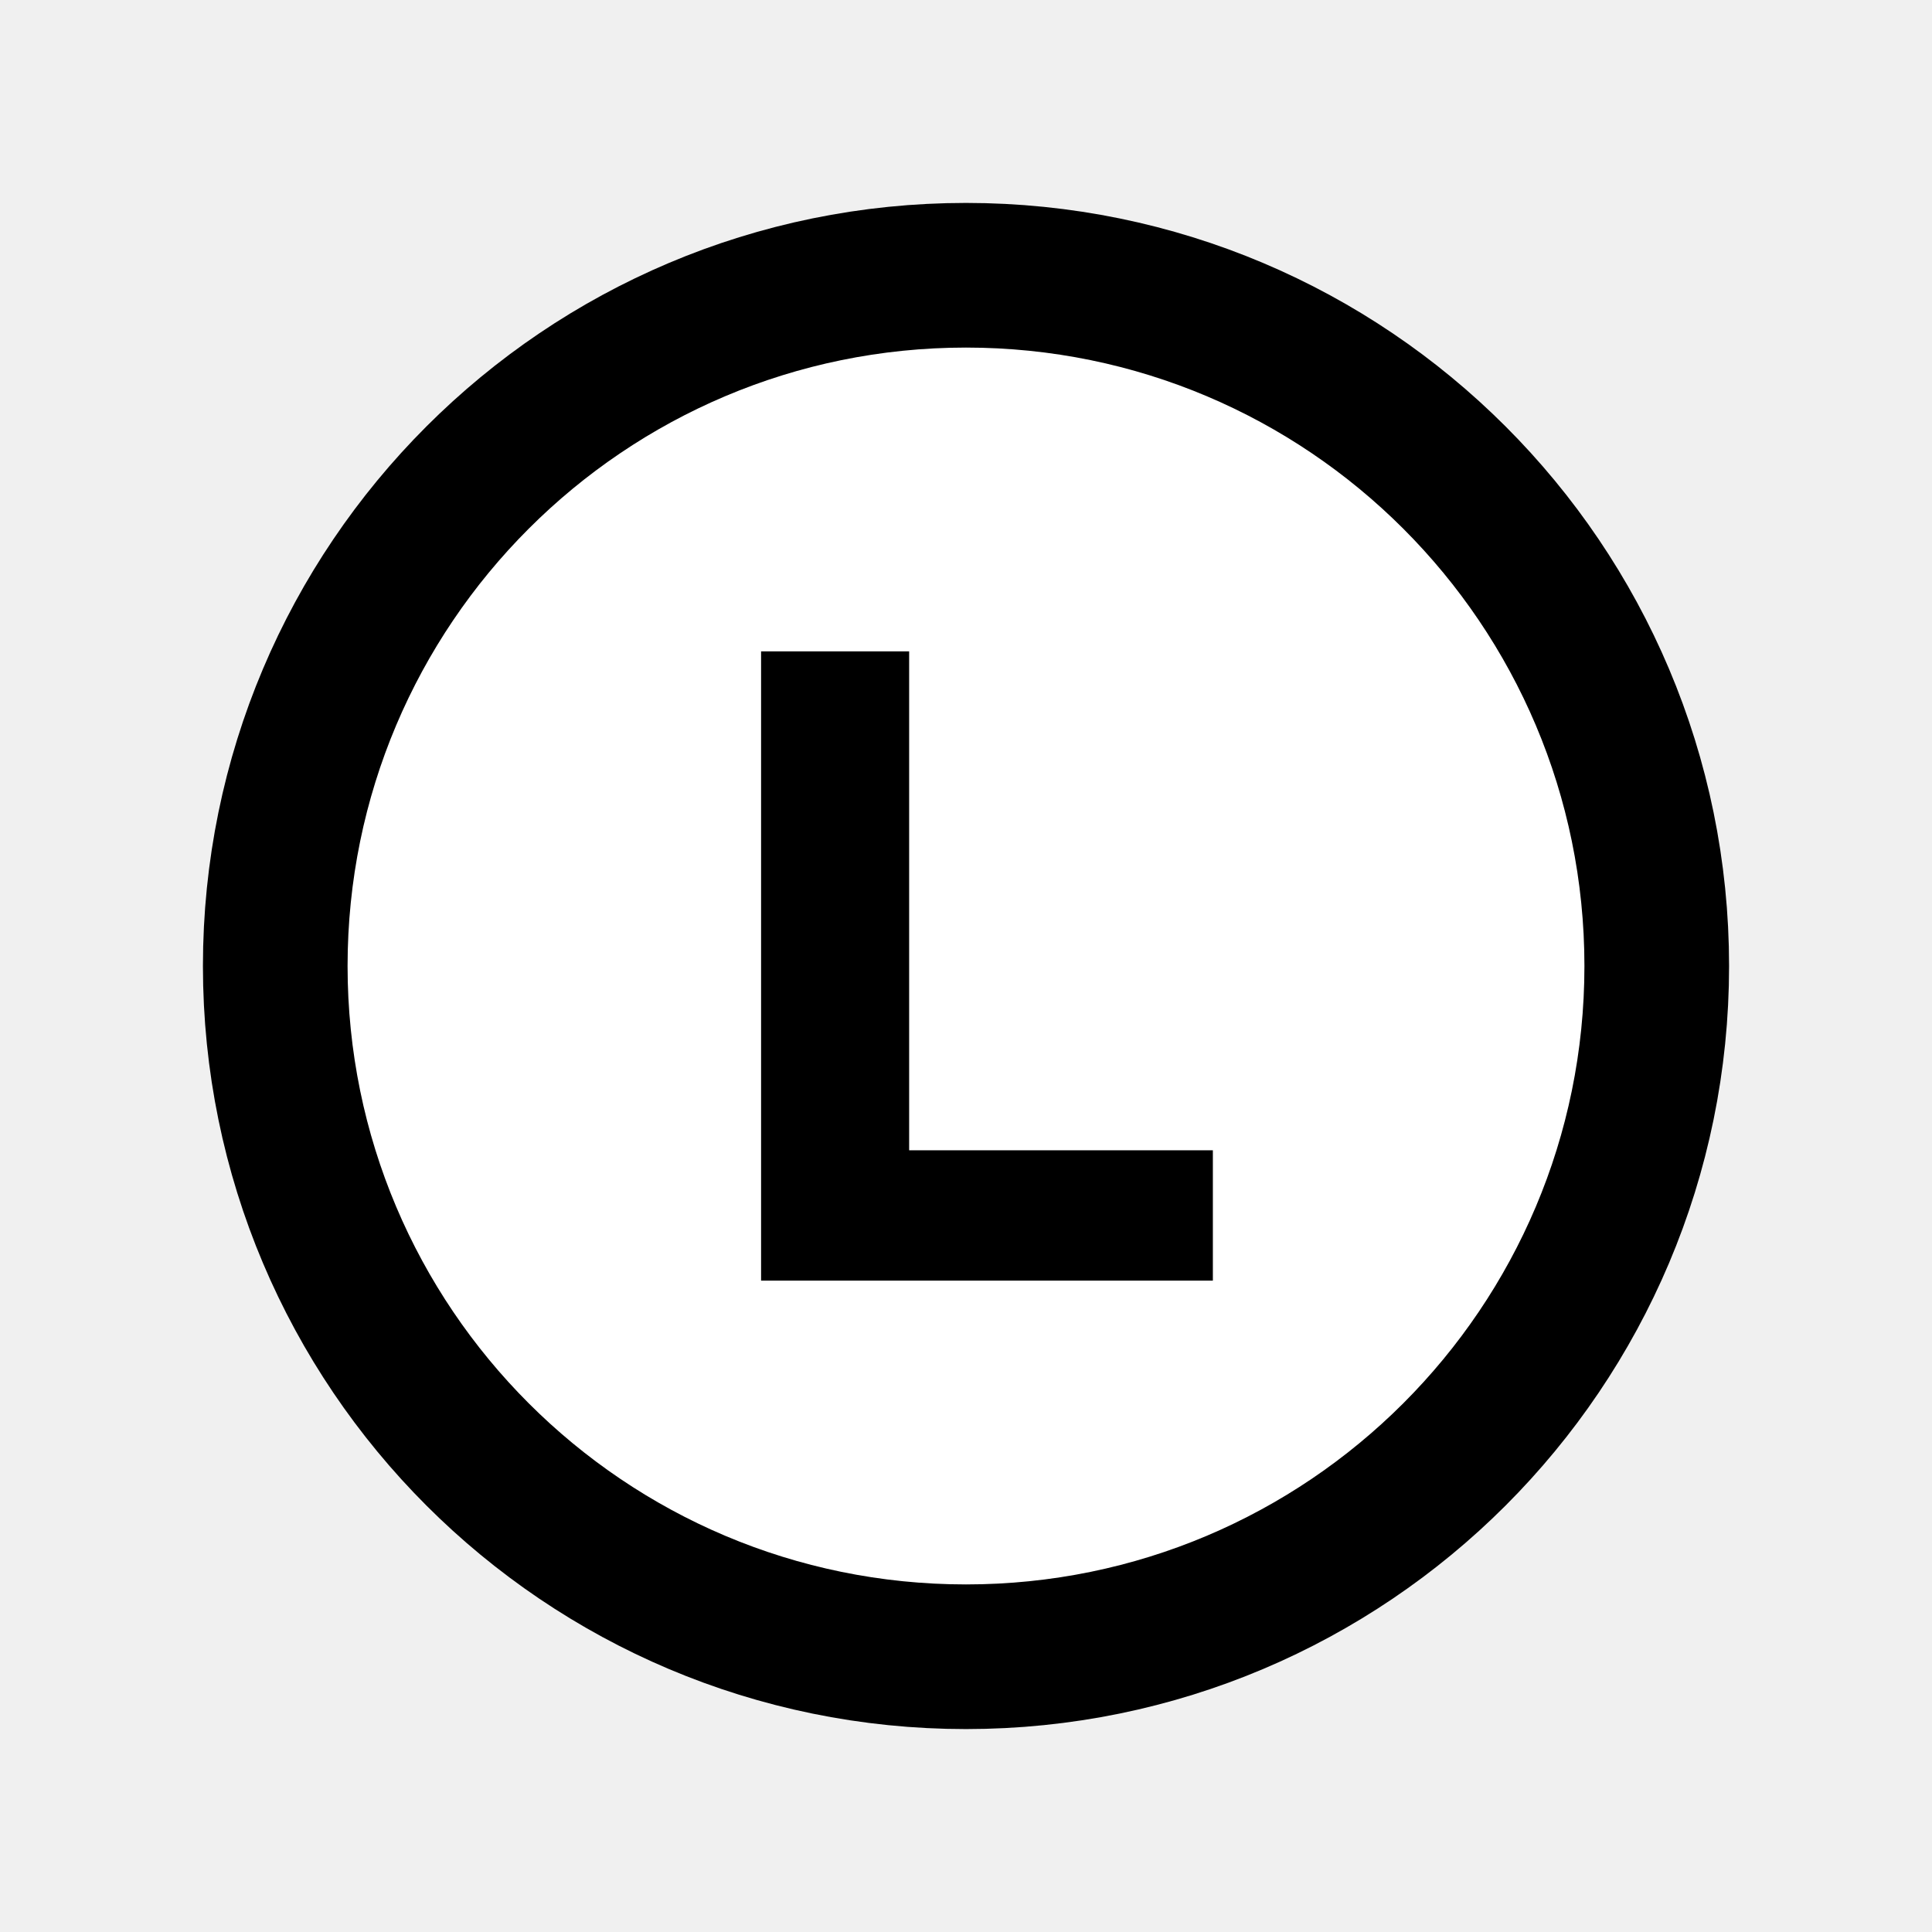
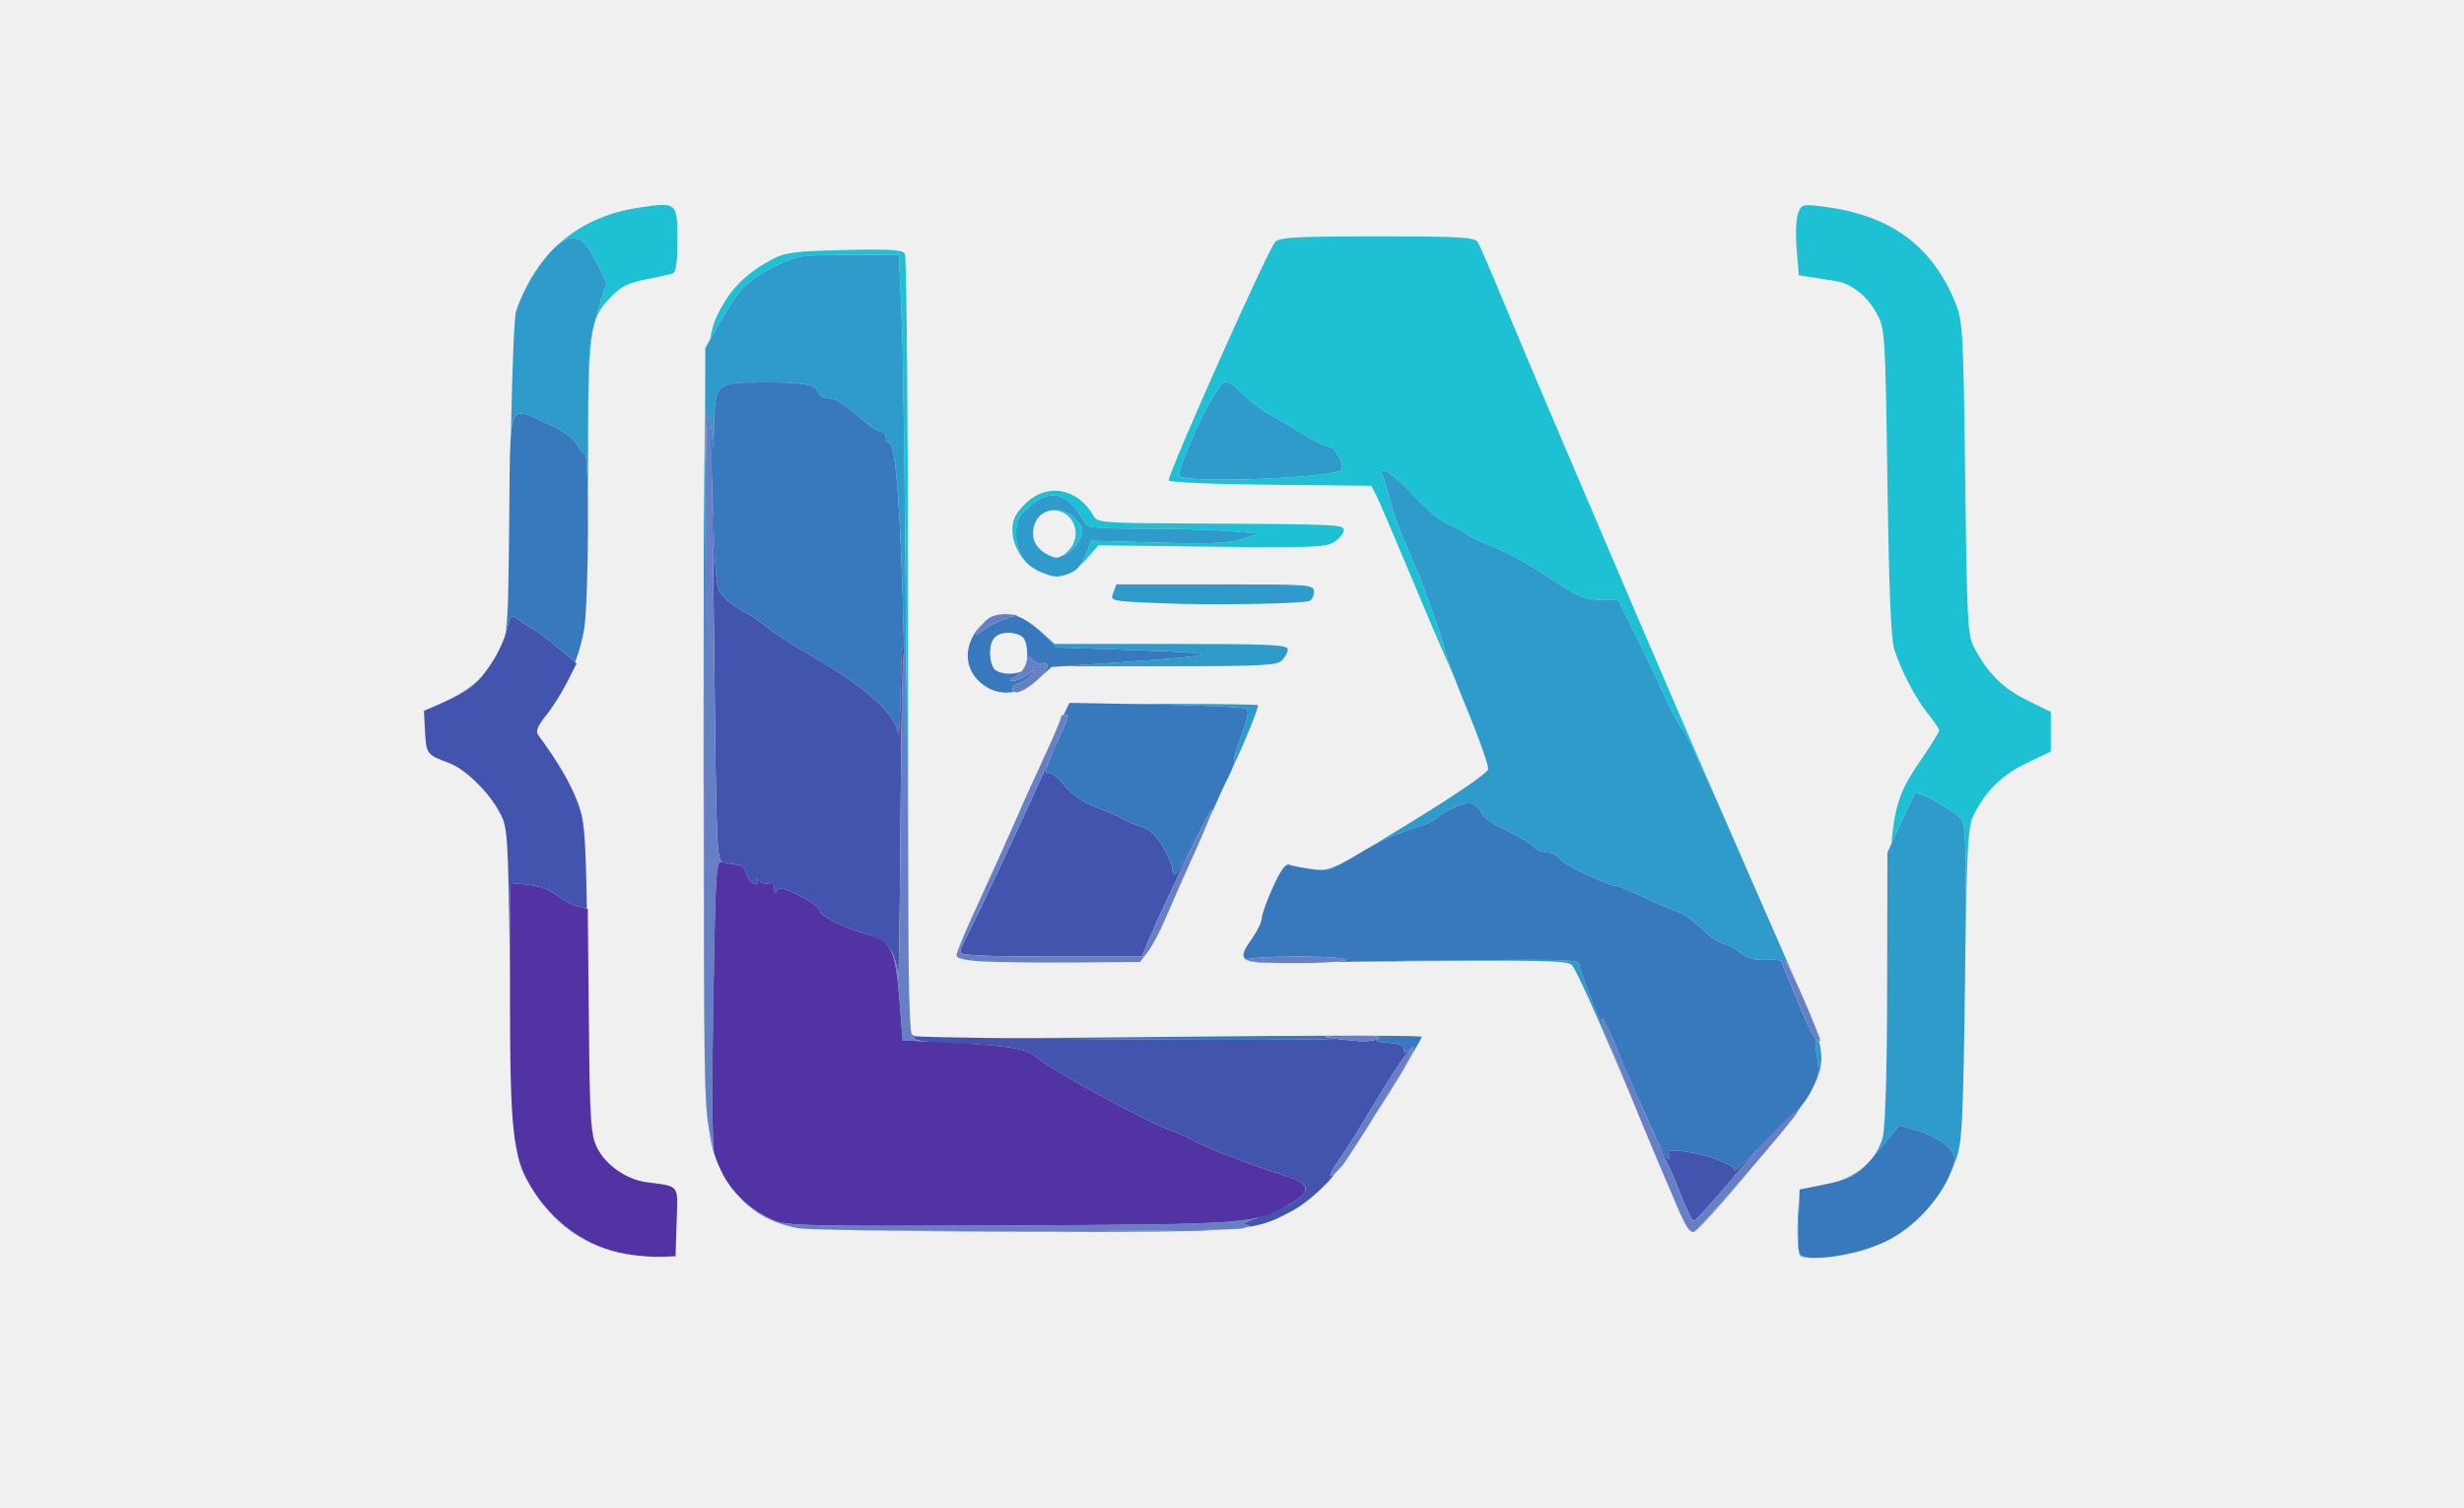
- <svg xmlns="http://www.w3.org/2000/svg" viewBox="-14.08 -14.08 92.16 92.16" aria-hidden="true" role="img" class="iconify iconify--emojione-monotone" preserveAspectRatio="xMidYMid meet" fill="#000000" stroke="#000000">
-   <g id="SVGRepo_bgCarrier" stroke-width="0" />
-   <g id="SVGRepo_tracerCarrier" stroke-linecap="round" stroke-linejoin="round" stroke="#000000" stroke-width="12.8">
-     <path d="M32 2C15.432 2 2 15.432 2 32s13.432 30 30 30s30-13.432 30-30S48.568 2 32 2zm11.275 44.508h-20.55V17.492h6.063v23.799h14.488v5.217z" fill="#ffffff" />
-   </g>
-   <g id="SVGRepo_iconCarrier">
-     <path d="M32 2C15.432 2 2 15.432 2 32s13.432 30 30 30s30-13.432 30-30S48.568 2 32 2zm11.275 44.508h-20.55V17.492h6.063v23.799h14.488v5.217z" fill="#ffffff" />
+ <svg xmlns="http://www.w3.org/2000/svg" width="662" height="405" viewBox="0 0 662 405">
+   <g>
+     <path d="M 466.84 227.91 C466.13,226.28 465.43,224.69 464.76,223.14 C458.43,208.64 452.76,196.47 452.16,196.10 C451.56,195.73 449.22,191.39 446.97,186.46 C444.72,181.53 441.06,173.84 438.83,169.37 L 434.80 161.25 L 430.40 161.16 C425.42,161.06 424.24,160.53 414.50,154.06 C410.65,151.50 404.80,148.34 401.50,147.04 C398.20,145.74 394.83,144.12 394.00,143.44 C393.17,142.76 390.92,141.55 388.99,140.75 C387.06,139.95 383.21,136.82 380.44,133.80 C374.76,127.58 370.16,124.43 371.44,127.63 C371.85,128.66 372.84,131.98 373.64,135.00 C374.44,138.02 376.41,143.43 378.03,147.00 C381.51,154.71 386.71,168.88 388.11,174.50 C388.44,175.82 389.63,179.14 391.18,183.15 C389.78,179.79 388.34,176.47 387.00,173.50 C386.00,171.30 382.00,161.85 378.10,152.50 C374.20,143.15 370.43,134.38 369.72,133.00 L 368.42 130.50 L 341.21 130.23 C326.06,130.09 314.00,129.57 314.00,129.07 C314.00,126.72 340.68,66.95 342.60,65.00 C343.83,63.74 348.28,63.50 370.07,63.50 C392.10,63.50 396.22,63.73 397.01,65.00 C397.52,65.82 400.73,73.25 404.14,81.50 C407.54,89.75 414.57,106.40 419.76,118.50 C424.94,130.60 433.59,150.85 438.98,163.50 C445.10,177.85 455.82,202.62 466.84,227.91 ZM 528.01 258.16 C528.35,230.61 528.16,222.23 527.23,220.46 C526.15,218.41 515.37,212.29 514.46,213.21 C514.30,213.37 512.58,217.00 510.63,221.27 L 508.17 226.67 C509.15,214.84 511.30,211.14 516.54,203.50 C518.99,199.91 521.00,196.64 521.00,196.22 C521.00,195.80 519.71,193.89 518.14,191.98 C514.83,187.96 510.79,180.27 508.95,174.50 C508.05,171.67 507.50,158.53 507.09,129.50 C506.52,89.59 506.44,88.39 504.27,84.33 C501.75,79.61 497.50,76.20 493.33,75.53 C491.78,75.29 488.88,74.83 486.89,74.52 L 483.29 73.96 L 482.70 66.91 C482.37,63.03 482.54,58.71 483.07,57.32 C484.00,54.88 484.26,54.80 489.73,55.49 C507.86,57.75 519.08,65.91 525.38,81.41 C527.33,86.20 527.49,88.99 527.98,128.50 C528.46,167.17 528.65,170.78 530.39,174.00 C534.16,181.00 538.11,184.93 544.56,188.10 L 551.00 191.27 L 551.00 201.90 L 544.55 204.98 C537.94,208.13 533.49,212.48 530.26,218.96 C528.79,221.92 528.47,226.52 528.01,258.16 ZM 316.97 127.98 C320.00,129.85 356.59,128.48 360.19,126.36 C361.55,125.56 358.81,120.00 357.06,120.00 C356.10,120.00 352.65,118.31 349.41,116.25 C346.16,114.18 342.16,111.82 340.53,111.00 C338.90,110.17 335.83,107.78 333.71,105.68 C330.51,102.50 329.61,102.07 328.36,103.12 C325.47,105.51 315.58,127.12 316.97,127.98 ZM 157.10 167.69 C157.60,162.07 157.99,145.02 157.99,127.43 C158.00,93.02 158.05,92.19 160.47,84.09 L 162.95 75.83 L 160.34 70.66 C157.46,64.95 156.50,64.04 153.37,64.02 C152.37,64.01 151.12,64.69 149.74,65.88 C155.44,60.58 162.70,57.18 171.31,55.84 C181.90,54.19 182.00,54.27 182.00,64.50 C182.00,70.47 181.62,73.19 180.75,73.47 C180.06,73.70 176.80,74.41 173.50,75.06 C168.66,76.00 166.80,76.96 163.90,80.00 C158.37,85.79 158.00,88.66 157.99,127.43 C157.99,127.51 157.99,127.60 157.99,127.69 C157.99,145.12 157.60,162.09 157.10,167.69 ZM 274.93 150.15 C273.12,147.95 272.00,145.19 272.00,142.50 C272.00,139.63 272.76,138.04 275.40,135.40 C281.19,129.61 289.56,131.05 293.77,138.56 C294.80,140.38 296.18,140.51 316.68,140.62 C360.51,140.85 361.00,140.87 361.00,142.48 C361.00,143.29 359.87,144.69 358.50,145.59 C356.28,147.04 352.48,147.19 325.57,146.87 L 295.15 146.50 L 291.82 150.26 C291.24,150.92 290.66,151.50 290.07,152.01 C290.69,151.22 291.24,150.25 291.68,149.13 L 293.20 145.27 L 311.35 145.77 C325.72,146.16 330.40,145.95 333.84,144.78 L 338.18 143.31 L 329.84 142.66 C325.25,142.30 314.85,142.01 306.72,142.01 C293.55,142.00 291.87,141.81 291.32,140.25 C290.98,139.29 289.56,137.26 288.17,135.75 C284.75,132.05 281.02,132.17 276.53,136.10 C273.55,138.73 273.00,139.86 273.00,143.38 C273.00,146.12 273.64,148.37 274.93,150.15 ZM 190.78 91.25 C191.58,86.44 192.75,84.40 194.45,81.49 C197.30,76.63 201.40,72.89 207.38,69.72 C210.99,67.80 213.41,67.49 226.88,67.17 C238.97,66.89 242.45,67.10 243.12,68.16 C243.59,68.90 243.98,116.40 243.98,173.73 L 244.00 273.78 L 243.56 191.23 C243.30,143.53 242.74,96.40 242.30,86.50 L 241.50 68.50 L 227.97 68.50 C214.73,68.50 214.31,68.57 207.84,71.76 C200.85,75.20 198.46,77.72 192.91,87.50 L 190.78 91.25 ZM 189.08 239.67 C189.06,228.26 189.05,214.69 189.05,198.50 C189.04,153.42 189.04,127.19 189.45,111.24 L 189.19 194.50 C189.14,212.23 189.09,227.12 189.08,239.67 ZM 287.00 148.00 C291.28,143.72 288.18,136.51 282.35,137.18 C282.11,137.20 281.87,137.25 281.65,137.30 C284.00,136.60 286.91,137.27 288.92,139.41 C291.02,141.65 291.14,142.24 290.07,144.83 C289.41,146.43 287.75,148.25 286.39,148.87 C286.18,148.96 285.98,149.05 285.79,149.14 C286.13,148.85 286.52,148.48 287.00,148.00 ZM 214.33 329.96 C207.84,328.67 202.75,326.01 198.87,321.77 C202.85,325.82 208.31,328.77 214.33,329.96 ZM 147.19 68.50 C143.94,72.32 140.56,78.03 138.69,83.47 C140.71,77.61 143.56,72.60 147.19,68.50 ZM 190.40 302.79 C189.85,299.57 189.53,294.92 189.34,283.62 C189.54,292.58 189.87,298.52 190.40,302.79 ZM 506.79 288.66 C506.59,297.98 506.28,303.98 505.88,305.44 C505.41,307.20 504.63,308.84 503.61,310.33 C504.63,308.85 505.39,307.21 505.85,305.46 C506.19,304.17 506.52,297.91 506.79,288.66 ZM 395.44 193.73 C398.07,200.22 399.98,205.86 399.82,206.72 C399.96,205.96 398.08,200.54 395.44,193.73 ZM 278.89 139.13 C277.49,140.95 277.18,143.69 278.12,145.88 C277.25,144.21 277.25,142.24 278.25,140.16 C278.43,139.78 278.64,139.44 278.89,139.13 ZM 284.10 149.83 C283.88,149.91 283.74,149.95 283.70,149.94 C283.01,149.72 282.37,149.47 281.78,149.18 C282.82,149.59 283.52,149.81 284.10,149.83 ZM 279.40 153.61 C278.96,153.42 278.54,153.19 278.14,152.95 C278.53,153.17 278.94,153.37 279.38,153.56 C279.85,153.77 280.27,153.95 280.66,154.10 C280.25,153.97 279.82,153.80 279.40,153.61 Z" fill="rgba(30,192,212,1)" />
+     <path d="M 482.60 263.94 C481.29,261.07 480.22,258.87 479.91,258.55 C479.41,258.03 477.07,257.72 474.71,257.86 C471.70,258.05 469.70,257.55 467.96,256.20 C466.61,255.14 464.38,253.93 463.00,253.50 C461.62,253.07 459.55,251.77 458.39,250.61 C455.68,247.89 451.80,245.00 450.87,245.00 C450.47,245.00 446.74,243.43 442.57,241.50 C438.40,239.57 434.69,238.00 434.32,238.00 C432.11,238.00 420.29,232.42 419.20,230.87 C418.48,229.84 416.84,229.00 415.57,229.00 C414.29,229.00 412.67,228.30 411.96,227.45 C411.25,226.60 408.16,224.73 405.09,223.29 C402.01,221.85 399.15,220.09 398.73,219.39 C396.41,215.52 395.13,215.05 391.34,216.63 C389.34,217.47 387.08,218.77 386.32,219.54 C385.56,220.30 383.49,221.36 381.72,221.90 C376.06,223.62 372.58,225.05 367.66,227.84 C370.48,226.16 374.01,224.00 378.49,221.26 C390.65,213.83 399.62,207.71 399.82,206.72 C400.00,205.78 397.66,199.04 394.63,191.75 C391.60,184.46 388.66,176.70 388.11,174.50 C386.71,168.88 381.51,154.71 378.03,147.00 C376.41,143.43 374.44,138.02 373.64,135.00 C372.84,131.98 371.85,128.66 371.44,127.63 C370.16,124.43 374.76,127.58 380.44,133.80 C383.21,136.82 387.06,139.95 388.99,140.75 C390.92,141.55 393.17,142.76 394.00,143.44 C394.83,144.12 398.20,145.74 401.50,147.04 C404.80,148.34 410.65,151.50 414.50,154.06 C424.24,160.53 425.42,161.06 430.40,161.16 L 434.80 161.25 L 438.83 169.37 C441.06,173.84 444.72,181.53 446.97,186.46 C449.22,191.39 451.56,195.73 452.16,196.10 C452.76,196.47 458.43,208.64 464.76,223.14 C470.94,237.31 478.86,255.43 482.60,263.94 ZM 189.40 126.46 L 189.50 93.50 L 192.91 87.50 C198.46,77.72 200.85,75.20 207.84,71.76 C214.31,68.57 214.73,68.50 227.97,68.50 L 241.50 68.50 L 242.30 86.50 C242.74,96.40 243.30,143.53 243.56,191.23 L 243.94 261.99 L 243.64 226.74 C243.05,155.58 241.43,119.00 238.87,119.00 C238.39,119.00 238.00,118.32 238.00,117.50 C238.00,116.68 237.37,116.00 236.61,116.00 C235.84,116.00 232.96,113.97 230.21,111.50 C227.11,108.72 224.26,107.00 222.72,107.00 C221.13,107.00 220.06,106.32 219.74,105.13 C219.22,103.14 214.71,102.56 201.24,102.77 C192.96,102.90 192.04,103.91 191.84,113.18 L 191.67 120.50 L 191.09 115.00 C190.25,107.13 189.71,109.73 189.40,126.46 ZM 486.50 318.98 C487.87,318.67 489.67,318.30 491.49,317.94 C498.67,316.52 504.19,311.73 505.88,305.44 C506.55,302.97 506.98,287.66 507.02,265.25 L 507.09 229.04 L 510.63 221.27 C512.58,217.00 514.30,213.37 514.46,213.21 C515.37,212.29 526.15,218.41 527.23,220.46 C528.23,222.36 528.38,231.90 527.93,264.69 C527.42,301.93 527.15,307.05 525.51,311.50 C525.18,312.42 524.82,313.31 524.44,314.18 C524.52,313.95 524.60,313.73 524.67,313.50 C525.54,310.90 525.32,310.17 523.05,307.89 C521.61,306.45 518.15,304.61 515.35,303.79 L 510.28 302.30 L 505.47 308.24 C499.46,315.67 497.90,316.68 489.94,318.28 L 486.50 318.98 ZM 157.96 136.02 C157.90,128.13 157.64,122.00 157.17,122.00 C156.71,122.00 155.70,120.81 154.92,119.35 C154.01,117.64 151.23,115.67 147.16,113.85 C143.07,112.01 140.64,110.53 139.19,111.20 C138.10,111.69 137.56,113.35 137.26,116.93 C137.63,98.06 138.17,84.98 138.69,83.47 C141.91,74.13 149.56,63.99 153.37,64.02 C156.50,64.04 157.46,64.95 160.34,70.66 L 162.95 75.83 L 160.47 84.09 C158.05,92.19 158.00,93.02 157.99,127.43 C157.99,130.32 157.98,133.20 157.96,136.02 ZM 316.97 127.98 C315.58,127.12 325.47,105.51 328.36,103.12 C329.61,102.07 330.51,102.50 333.71,105.68 C335.83,107.78 338.90,110.17 340.53,111.00 C342.16,111.82 346.16,114.18 349.41,116.25 C352.65,118.31 356.10,120.00 357.06,120.00 C358.81,120.00 361.55,125.56 360.19,126.36 C356.59,128.48 320.00,129.85 316.97,127.98 ZM 279.38 153.56 C275.11,151.70 273.00,148.34 273.00,143.38 C273.00,139.86 273.55,138.73 276.53,136.10 C281.02,132.17 284.75,132.05 288.17,135.75 C289.56,137.26 290.98,139.29 291.32,140.25 C291.87,141.81 293.55,142.00 306.72,142.01 C314.85,142.01 325.25,142.30 329.84,142.66 L 338.18 143.31 L 333.84 144.78 C330.40,145.95 325.72,146.16 311.35,145.77 L 293.20 145.27 L 291.68 149.13 C290.71,151.60 289.21,153.35 287.52,153.99 C284.15,155.27 283.20,155.22 279.38,153.56 ZM 311.88 162.07 C298.28,161.50 298.27,161.50 299.10,159.25 L 299.94 157.00 L 326.47 157.00 C352.47,157.00 353.00,157.04 353.00,159.03 C353.00,160.15 352.44,161.24 351.75,161.46 C349.21,162.26 325.08,162.63 311.88,162.07 ZM 285.61 179.00 L 300.00 178.01 C328.88,176.02 329.77,175.51 305.74,174.69 L 283.97 173.94 L 280.30 170.38 C273.51,163.78 267.81,163.17 263.10,168.53 C267.68,163.32 273.13,163.76 279.93,169.90 L 283.36 173.00 L 314.68 173.00 C341.16,173.00 346.00,173.22 346.00,174.43 C346.00,175.21 345.29,176.56 344.43,177.43 C343.07,178.79 338.79,179.00 312.80,179.00 L 285.61 179.00 ZM 286.39 148.87 C287.75,148.25 289.41,146.43 290.07,144.83 C291.14,142.24 291.02,141.65 288.92,139.41 C285.66,135.94 280.07,136.33 278.25,140.16 C276.21,144.44 278.34,148.26 283.70,149.94 C283.81,149.97 285.02,149.49 286.39,148.87 ZM 331.26 206.07 C331.62,205.12 331.77,204.44 331.62,204.29 C331.37,204.03 332.23,200.96 333.55,197.46 C335.28,192.88 335.63,190.89 334.80,190.38 C334.17,189.98 323.22,189.48 310.48,189.25 L 301.60 189.09 L 312.60 189.09 C326.57,189.10 338.00,189.25 338.00,189.43 C338.00,190.58 334.51,199.22 331.40,205.76 C331.35,205.86 331.31,205.96 331.26,206.07 ZM 356.73 258.47 C367.33,258.26 384.46,258.03 397.50,257.93 C422.62,257.75 424.49,257.86 424.34,259.48 C424.26,260.40 429.22,273.16 435.51,288.20 C427.77,270.05 423.13,259.87 422.21,259.16 C420.82,258.07 412.49,257.90 377.67,258.27 C369.23,258.36 362.33,258.44 356.73,258.47 ZM 486.43 293.47 C488.74,289.04 488.93,287.88 488.16,283.77 C487.66,281.14 487.65,279.28 488.13,279.58 C488.36,279.72 488.57,279.78 488.73,279.76 C490.09,285.23 489.16,288.28 486.50,293.34 C486.48,293.38 486.46,293.42 486.43,293.47 ZM 198.87 321.77 C197.23,320.11 195.84,318.25 194.77,316.25 C194.11,315.03 193.53,313.95 193.01,312.83 C191.84,310.30 191.00,307.61 190.41,302.84 C190.55,303.67 190.71,304.41 190.88,305.16 C192.57,312.25 195.17,317.73 198.87,321.77 ZM 483.67 337.33 C482.72,336.39 482.76,327.34 483.39,322.51 L 483.21 327.45 C483.04,331.78 483.14,335.93 483.42,336.66 C483.77,337.56 485.49,337.97 487.95,337.96 C485.73,338.02 484.15,337.82 483.67,337.33 ZM 364.12 229.93 C357.55,233.89 356.62,234.17 352.37,233.53 C351.05,233.34 349.69,233.09 348.58,232.86 C349.78,233.09 351.29,233.33 352.74,233.51 C355.95,233.90 357.11,233.96 364.12,229.93 ZM 136.58 157.72 C136.34,169.32 135.92,171.44 134.58,174.07 C135.79,171.69 136.26,169.59 136.58,157.72 ZM 320.12 230.82 C321.47,227.75 322.97,224.32 324.63,220.50 C326.22,216.83 328.19,212.51 329.44,209.94 C327.69,213.73 325.73,218.06 324.44,221.00 C322.84,224.65 321.41,227.91 320.12,230.82 ZM 505.42 334.08 C502.53,335.38 499.40,336.36 496.04,336.99 C495.62,337.07 495.20,337.15 494.79,337.22 C498.33,336.55 502.16,335.47 505.42,334.08 ZM 189.25 278.82 C189.12,270.65 189.07,260.31 189.07,247.08 C189.10,260.89 189.15,271.12 189.25,278.82 ZM 518.60 323.93 C516.51,326.50 514.14,328.74 511.49,330.61 C514.07,328.74 516.50,326.44 518.60,323.93 ZM 454.99 331.00 C455.75,331.00 462.52,323.42 469.58,315.03 C462.52,323.44 455.79,331.00 454.99,331.00 ZM 336.38 252.17 C335.19,253.90 334.35,255.19 334.13,256.15 C334.15,255.22 335.17,253.93 336.38,252.17 ZM 308.32 255.77 C309.29,254.47 310.85,251.48 313.73,245.17 C310.63,251.99 309.35,254.40 308.32,255.77 ZM 246.66 278.63 C247.89,278.93 269.54,278.96 297.76,278.73 C269.52,278.96 247.87,278.93 246.68,278.63 L 246.66 278.63 ZM 345.52 232.50 C344.64,233.13 343.50,235.04 341.99,238.37 C343.57,234.89 344.64,233.07 345.52,232.50 Z" fill="rgba(47,155,203,1)" />
+     <path d="M 486.59 277.18 C487.45,278.83 488.38,279.95 488.66,279.67 C489.36,278.98 481.88,261.52 479.62,258.35 C479.74,258.41 479.84,258.48 479.91,258.55 C480.86,259.54 489.00,278.23 489.00,279.43 C489.00,279.81 488.61,279.88 488.13,279.58 C487.65,279.28 487.66,281.14 488.16,283.77 C488.95,287.97 488.74,289.09 486.27,293.77 C485.80,294.66 484.55,296.43 482.80,298.72 C482.77,298.25 479.13,301.65 474.55,306.44 C469.85,311.36 466.00,314.91 466.00,314.33 C466.00,312.91 458.66,310.19 452.59,309.36 C449.16,308.89 447.89,309.01 448.36,309.77 C448.73,310.37 448.67,311.09 448.23,311.36 C447.53,311.79 440.78,297.16 432.86,278.08 C431.62,275.10 430.45,273.15 430.25,273.74 C430.08,274.25 433.90,284.03 438.48,295.30 C437.73,293.51 436.97,291.69 436.20,289.86 C429.59,274.11 424.26,260.44 424.34,259.48 C424.49,257.86 422.62,257.75 397.50,257.93 C385.03,258.02 368.81,258.24 358.15,258.45 C360.16,258.29 361.44,258.09 361.57,257.88 C361.88,257.39 356.10,257.00 348.56,257.00 C341.10,257.00 335.00,257.40 335.00,257.88 C335.00,257.90 335.01,257.92 335.03,257.93 C333.20,257.07 334.18,255.35 336.38,252.17 C337.82,250.09 339.00,247.62 339.00,246.67 C339.00,245.73 340.34,241.99 341.99,238.37 C344.03,233.86 345.41,231.94 346.36,232.31 C347.12,232.60 349.83,233.15 352.37,233.53 C356.65,234.17 357.56,233.89 364.22,229.86 C371.18,225.66 374.84,223.99 381.72,221.90 C383.49,221.36 385.56,220.30 386.32,219.54 C387.08,218.77 389.34,217.47 391.34,216.63 C395.13,215.05 396.41,215.52 398.73,219.39 C399.15,220.09 402.01,221.85 405.09,223.29 C408.16,224.73 411.25,226.60 411.96,227.45 C412.67,228.30 414.29,229.00 415.57,229.00 C416.84,229.00 418.48,229.84 419.20,230.87 C420.29,232.42 432.11,238.00 434.32,238.00 C434.69,238.00 438.40,239.57 442.57,241.50 C446.74,243.43 450.47,245.00 450.87,245.00 C451.80,245.00 455.68,247.89 458.39,250.61 C459.55,251.77 461.62,253.07 463.00,253.50 C464.38,253.93 466.61,255.14 467.96,256.20 C469.70,257.55 471.70,258.05 474.71,257.86 C476.13,257.77 477.53,257.85 478.54,258.04 C478.70,258.54 479.01,259.35 479.50,260.50 C480.42,262.70 482.04,266.68 483.10,269.34 C484.17,272.00 485.74,275.53 486.59,277.18 ZM 242.89 174.19 C242.40,172.19 242.16,175.30 241.97,185.50 C241.81,193.75 241.49,198.93 241.26,197.02 C240.65,192.01 232.73,184.77 219.43,177.06 C213.42,173.58 207.38,169.72 206.00,168.48 C204.62,167.24 201.98,165.46 200.11,164.52 C198.25,163.58 195.71,161.72 194.48,160.38 C192.33,158.07 192.20,156.91 191.45,133.73 C191.04,121.01 190.40,111.53 189.99,111.88 C190.28,109.59 190.64,110.81 191.09,115.00 L 191.67 120.50 L 191.84 113.18 C192.04,103.91 192.96,102.90 201.24,102.77 C214.71,102.56 219.22,103.14 219.74,105.13 C220.06,106.32 221.13,107.00 222.72,107.00 C224.26,107.00 227.11,108.72 230.21,111.50 C232.96,113.97 235.84,116.00 236.61,116.00 C237.37,116.00 238.00,116.68 238.00,117.50 C238.00,118.32 238.39,119.00 238.87,119.00 C240.70,119.00 242.05,137.64 242.89,174.19 ZM 285.80 192.02 L 287.31 188.83 L 310.48 189.25 C323.22,189.48 334.17,189.98 334.80,190.38 C335.63,190.89 335.28,192.88 333.55,197.46 C332.23,200.96 331.37,204.03 331.62,204.29 C331.88,204.55 331.19,206.50 330.10,208.63 C329.05,210.65 326.78,215.58 324.91,219.84 C325.49,218.37 325.80,217.47 325.73,217.39 C325.54,217.21 323.41,221.09 320.99,226.03 C316.77,234.63 315.00,236.82 315.00,233.43 C315.00,232.56 313.85,229.89 312.44,227.49 C310.56,224.29 308.89,222.80 306.19,221.93 C304.16,221.27 302.04,220.38 301.49,219.94 C300.93,219.51 297.94,218.20 294.84,217.04 C290.97,215.59 288.21,213.71 286.02,211.03 C284.11,208.69 282.28,207.34 281.43,207.67 C280.52,208.01 281.26,205.49 283.51,200.55 C287.39,192.02 287.40,192.00 286.00,192.00 C285.93,192.00 285.86,192.01 285.80,192.02 ZM 154.52 177.91 L 150.21 174.28 C147.62,172.10 144.38,169.68 143.00,168.91 C141.62,168.13 139.77,166.92 138.88,166.21 C137.46,165.08 137.12,165.45 136.17,169.21 C136.07,169.62 135.95,170.04 135.81,170.46 C136.50,166.76 136.61,159.80 136.80,140.75 C137.02,119.38 136.75,112.30 139.19,111.20 C140.64,110.53 143.07,112.01 147.16,113.85 C151.23,115.67 154.01,117.64 154.92,119.35 C155.70,120.81 156.71,122.00 157.17,122.00 C158.36,122.00 158.18,161.27 156.95,169.00 C156.50,171.78 155.65,174.85 154.52,177.91 ZM 483.42 336.66 C483.14,335.93 483.04,331.78 483.21,327.45 L 483.50 319.58 L 489.94 318.28 C497.90,316.68 499.46,315.67 505.47,308.24 L 510.28 302.30 L 515.35 303.79 C518.15,304.61 521.61,306.45 523.05,307.89 C525.32,310.17 525.54,310.90 524.67,313.50 C522.06,321.41 514.29,329.99 506.43,333.63 C497.87,337.60 484.46,339.36 483.42,336.66 ZM 265.50 184.84 C259.23,181.39 258.17,174.16 263.10,168.53 C263.48,168.10 263.87,167.71 264.26,167.36 C263.65,168.05 263.07,168.92 262.48,170.00 C261.99,170.89 262.58,170.69 263.93,169.50 C265.18,168.40 267.84,166.98 269.85,166.35 L 272.89 165.40 C275.20,166.16 277.67,167.82 280.30,170.38 L 283.97 173.94 L 305.74 174.69 C329.77,175.51 328.88,176.02 300.00,178.01 L 282.51 179.21 L 279.32 182.09 C281.81,179.57 282.15,177.45 279.66,178.28 C279.02,178.50 278.00,178.00 277.40,177.18 C276.60,176.10 276.29,176.07 275.88,177.41 C276.20,174.99 275.79,172.19 274.80,171.20 C274.14,170.54 272.43,170.00 271.00,170.00 C267.56,170.00 266.00,171.72 266.00,175.50 C266.00,177.21 266.54,179.14 267.20,179.80 C268.64,181.24 272.68,181.34 274.53,180.30 C274.01,180.94 273.38,181.47 272.77,181.77 C271.32,182.47 271.05,182.89 272.03,182.93 C272.87,182.97 274.67,182.23 276.03,181.30 C278.27,179.75 278.38,179.75 277.16,181.26 C276.42,182.17 274.96,183.20 273.91,183.53 C272.86,183.86 272.00,184.55 272.00,185.07 C272.00,185.47 272.14,185.74 272.40,185.88 C270.02,186.34 267.62,186.01 265.50,184.84 ZM 360.83 278.25 C355.15,278.33 354.85,278.49 358.50,278.98 C361.25,279.34 337.62,279.47 306.00,279.26 C291.16,279.16 277.36,279.02 266.77,278.88 C279.38,278.87 296.78,278.76 315.64,278.55 C333.06,278.36 348.96,278.26 360.83,278.25 ZM 378.45 284.87 C379.04,283.77 379.47,282.91 379.68,282.36 C380.30,280.70 380.19,280.65 378.63,281.92 C377.12,283.14 376.93,283.14 377.19,281.92 C377.41,280.90 376.24,280.40 373.00,280.14 C369.50,279.86 368.94,279.60 370.50,278.96 C371.40,278.59 370.11,278.34 367.08,278.26 C376.40,278.28 382.00,278.38 382.00,278.55 C382.00,278.77 380.62,281.21 378.45,284.87 ZM 189.79 114.33 C189.45,123.96 189.17,161.90 189.13,206.00 C189.09,270.93 189.15,290.36 189.93,299.09 C189.14,290.36 189.06,271.01 189.03,206.88 C189.01,152.39 189.22,123.76 189.79,114.33 ZM 472.21 311.89 C464.29,321.42 455.85,331.00 454.99,331.00 C454.97,331.00 454.96,331.00 454.94,331.00 C455.68,330.83 464.65,320.75 472.21,311.89 ZM 129.50 181.68 C128.40,182.99 127.29,184.08 126.23,184.83 C124.58,186.01 121.13,187.87 118.56,188.97 L 117.56 189.40 L 120.38 188.06 C124.30,186.19 127.11,184.28 129.50,181.68 ZM 360.51 312.76 C363.27,308.92 366.90,303.53 370.26,298.31 C366.51,304.30 363.35,309.01 360.51,312.76 ZM 257.00 256.61 C257.00,256.60 257.00,256.59 257.00,256.58 C257.00,255.85 259.06,250.81 261.58,245.37 C261.89,244.72 262.22,244.00 262.57,243.23 C259.43,250.21 257.04,255.91 257.00,256.61 ZM 344.28 258.72 C339.77,258.75 336.99,258.61 335.50,258.12 C336.71,258.41 340.05,258.64 344.28,258.72 ZM 453.30 329.75 C452.78,329.06 451.42,326.25 450.28,323.50 C450.07,322.98 449.66,322.01 449.10,320.67 C451.17,325.43 452.74,328.86 453.32,329.75 C453.35,329.80 453.39,329.86 453.42,329.91 C453.38,329.86 453.34,329.80 453.30,329.75 ZM 267.88 165.24 C269.21,164.84 270.61,164.82 272.07,165.17 L 269.90 165.10 C269.16,165.08 268.49,165.12 267.88,165.24 ZM 347.26 325.26 C349.14,324.24 351.82,322.21 354.17,320.10 C351.84,322.35 349.61,323.98 347.26,325.26 ZM 265.41 237.02 C267.54,232.32 269.88,227.12 271.68,223.04 C272.36,221.51 273.04,219.98 273.71,218.47 C273.65,218.61 273.60,218.74 273.55,218.86 C272.38,221.61 268.90,229.38 265.41,237.02 ZM 244.07 277.98 L 244.00 277.96 L 243.98 267.81 L 244.07 277.98 ZM 144.54 197.40 C143.86,196.49 144.49,194.97 146.66,192.27 C147.66,191.03 148.95,189.12 150.14,187.20 C149.09,188.98 147.98,190.63 146.85,192.04 C144.54,194.91 143.86,196.49 144.54,197.40 ZM 308.22 255.90 L 306.32 258.46 L 306.22 258.46 L 308.22 255.90 ZM 280.21 204.07 C280.92,202.51 281.62,200.99 282.29,199.53 C281.73,200.78 281.12,202.13 280.47,203.52 C280.38,203.70 280.29,203.89 280.21,204.07 ZM 113.91 191.15 L 114.20 196.63 C114.41,200.66 114.56,202.06 116.53,203.24 C114.57,202.06 114.41,200.68 114.20,196.72 L 113.90 191.15 L 113.91 191.15 ZM 318.43 234.67 C317.51,236.76 316.68,238.65 315.91,240.36 C316.70,238.57 317.56,236.63 318.43,234.67 ZM 264.25 258.31 C260.59,258.11 258.48,257.80 257.56,257.30 C258.50,257.79 260.66,258.11 264.25,258.31 Z" fill="rgba(56,121,190,1)" />
+     <path d="M 243.05 175.00 C242.58,172.37 242.12,190.82 241.94,219.50 C241.76,246.45 241.46,265.89 241.26,262.70 C240.82,255.71 238.44,252.47 232.59,250.89 C226.56,249.26 220.03,245.96 220.28,244.65 C220.40,244.02 218.05,242.26 215.06,240.75 C210.92,238.65 209.43,238.29 208.83,239.25 C208.27,240.13 208.03,239.95 208.02,238.64 C208.01,237.48 207.49,236.98 206.62,237.31 C205.86,237.61 204.67,237.32 203.98,236.67 C203.00,235.77 202.87,235.79 203.41,236.74 C203.87,237.57 203.59,237.78 202.54,237.38 C201.68,237.05 200.74,235.80 200.44,234.60 C200.14,233.41 199.13,232.37 198.20,232.30 C197.26,232.22 195.60,231.97 194.50,231.74 C192.54,231.32 192.49,230.25 191.89,176.41 C191.65,154.68 191.48,139.91 191.32,129.99 C191.37,131.20 191.41,132.45 191.45,133.73 C192.20,156.91 192.33,158.07 194.48,160.38 C195.71,161.72 198.25,163.58 200.11,164.52 C201.98,165.46 204.62,167.24 206.00,168.48 C207.38,169.72 213.42,173.58 219.43,177.06 C232.73,184.77 240.65,192.01 241.26,197.02 C241.49,198.93 241.81,193.75 241.97,185.50 C242.18,174.22 242.45,171.61 243.05,175.00 ZM 359.18 312.50 C356.84,315.83 356.95,316.82 358.70,315.22 C358.00,316.13 357.41,316.86 356.96,317.36 C354.33,320.23 349.97,323.79 347.26,325.26 C343.15,327.50 340.46,328.87 334.91,329.70 C336.09,329.27 335.90,329.15 334.50,329.05 C333.40,328.96 335.05,328.08 338.16,327.08 C345.67,324.68 351.18,321.21 350.80,319.14 C350.61,318.11 348.26,316.80 344.50,315.63 C336.41,313.11 322.97,307.92 320.48,306.35 C319.37,305.65 316.54,304.40 314.20,303.57 C308.43,301.53 282.12,287.25 279.00,284.45 C275.91,281.69 271.75,280.92 256.73,280.34 C249.74,280.07 245.19,279.50 245.54,278.94 C245.69,278.69 245.72,278.46 245.65,278.30 L 246.25 278.42 C247.49,278.67 274.38,279.05 306.00,279.26 C336.06,279.46 358.90,279.35 358.72,279.03 C365.17,279.91 367.84,279.96 369.99,279.20 C369.14,279.67 369.96,279.90 373.00,280.14 C376.24,280.40 377.41,280.90 377.19,281.92 C376.93,283.14 377.12,283.14 378.63,281.92 C380.19,280.65 380.30,280.70 379.68,282.36 C378.80,284.69 374.02,292.54 368.97,300.30 C373.90,292.34 379.22,283.46 379.57,282.36 C380.75,278.68 376.10,285.05 369.33,296.37 C365.68,302.49 361.11,309.75 359.18,312.50 ZM 325.26 217.95 C322.96,221.81 312.46,243.51 308.97,251.75 L 306.75 257.00 L 282.38 257.00 C265.37,257.00 258.00,256.67 258.00,255.90 C258.00,255.30 258.64,253.61 259.42,252.15 C262.46,246.50 275.08,219.41 282.15,203.70 C281.00,206.54 280.74,207.93 281.43,207.67 C282.28,207.34 284.11,208.69 286.02,211.03 C288.21,213.71 290.97,215.59 294.84,217.04 C297.94,218.20 300.93,219.51 301.49,219.94 C302.04,220.38 304.16,221.27 306.19,221.93 C308.89,222.80 310.56,224.29 312.44,227.49 C313.85,229.89 315.00,232.56 315.00,233.43 C315.00,236.82 316.77,234.63 320.99,226.03 C322.81,222.31 324.47,219.18 325.26,217.95 ZM 137.01 260.91 C136.50,223.12 136.40,222.31 134.21,218.21 C131.32,212.80 125.00,206.61 120.76,205.04 C114.69,202.79 114.51,202.57 114.20,196.63 L 113.90 190.97 L 118.56 188.97 C121.13,187.87 124.58,186.01 126.23,184.83 C130.08,182.09 134.78,174.71 136.17,169.21 C137.12,165.45 137.46,165.08 138.88,166.21 C139.77,166.92 141.62,168.13 143.00,168.91 C144.38,169.68 147.62,172.10 150.21,174.28 L 154.91 178.24 L 152.33 183.34 C150.91,186.14 148.36,190.16 146.66,192.27 C144.49,194.97 143.86,196.49 144.54,197.40 C149.76,204.45 153.31,210.49 155.17,215.50 C156.89,220.15 157.30,222.37 157.67,244.13 L 155.32 243.54 C153.89,243.19 151.31,241.82 149.59,240.50 C147.65,239.02 144.63,237.94 141.72,237.67 L 137.00 237.23 L 137.01 260.91 ZM 472.01 309.05 C469.93,311.38 467.67,313.99 465.35,316.75 C460.14,322.94 455.53,328.00 455.10,328.00 C454.67,328.00 453.04,324.74 451.47,320.75 C449.90,316.76 448.31,313.05 447.93,312.50 C447.62,312.06 444.95,306.08 441.59,298.39 C445.26,306.55 447.81,311.61 448.23,311.36 C448.67,311.09 448.73,310.37 448.36,309.77 C447.89,309.01 449.16,308.89 452.59,309.36 C458.66,310.19 466.00,312.91 466.00,314.33 C466.00,314.80 468.54,312.55 472.01,309.05 ZM 224.00 330.38 C248.21,330.92 309.90,330.91 328.61,330.33 C319.22,330.95 303.69,330.95 274.54,330.89 C253.92,330.85 234.97,330.65 224.00,330.38 ZM 168.22 336.91 C159.76,335.47 152.38,331.21 146.84,324.64 C152.47,331.09 160.08,335.52 168.23,336.91 C168.22,336.91 168.22,336.91 168.22,336.91 ZM 190.04 111.88 C190.03,111.92 190.01,111.96 190.00,112.00 C189.56,113.38 189.17,155.68 189.13,206.00 C189.17,155.68 189.53,113.38 189.94,112.00 C189.97,111.89 190.00,111.85 190.04,111.88 ZM 138.77 308.74 C139.58,312.75 140.75,315.55 142.41,318.44 C140.63,315.60 139.51,313.07 138.77,308.74 ZM 158.44 291.62 C158.78,303.67 159.26,306.03 160.41,308.34 C159.14,305.80 158.69,303.39 158.44,291.62 ZM 454.93 331.00 C455.42,331.00 462.10,323.58 468.81,315.85 C462.12,323.58 455.44,331.00 454.93,331.00 ZM 320.70 229.62 C323.58,223.24 325.79,217.84 325.71,217.39 C325.72,217.39 325.72,217.39 325.73,217.39 C325.92,217.58 323.65,223.08 320.70,229.62 ZM 433.67 280.02 C433.18,278.88 432.70,277.75 432.24,276.66 C432.44,277.10 432.65,277.58 432.86,278.08 C433.13,278.73 433.40,279.38 433.67,280.02 ZM 285.19 196.85 C285.77,195.52 286.23,194.44 286.54,193.67 C286.28,194.38 285.84,195.40 285.19,196.85 ZM 286.73 192.12 C286.54,192.04 286.29,192.00 286.00,192.00 C286.33,192.00 286.59,192.00 286.73,192.12 ZM 430.45 273.66 C430.36,273.62 430.29,273.65 430.25,273.75 C430.25,273.74 430.25,273.74 430.25,273.74 C430.29,273.63 430.36,273.61 430.45,273.66 Z" fill="rgba(67,84,175,1)" />
+     <path d="M 191.73 308.32 C191.42,307.30 191.14,306.25 190.88,305.16 C189.20,298.04 189.07,291.06 189.13,206.00 C189.17,155.68 189.56,113.38 190.00,112.00 C191.09,108.59 191.17,111.28 191.89,176.41 C192.45,226.59 192.53,230.93 194.13,231.63 C192.32,231.27 192.28,233.07 191.64,268.84 C191.28,289.17 191.32,303.52 191.73,308.32 ZM 264.25 258.31 C259.22,258.03 257.00,257.52 257.00,256.63 C257.00,255.92 260.19,248.40 264.08,239.92 C267.98,231.44 272.23,221.96 273.55,218.86 C274.86,215.76 277.97,208.86 280.47,203.52 C282.96,198.18 285.00,193.41 285.00,192.91 C285.00,192.41 285.45,192.00 286.00,192.00 C286.55,192.00 287.00,192.17 287.00,192.37 C287.00,193.67 263.70,244.19 259.42,252.15 C258.64,253.61 258.00,255.30 258.00,255.90 C258.00,256.67 265.37,257.00 282.38,257.00 L 306.75 257.00 L 308.97 251.75 C312.84,242.62 325.31,216.98 325.70,217.36 C325.90,217.57 323.65,223.08 320.70,229.62 C317.75,236.15 314.25,244.09 312.92,247.25 C311.59,250.41 309.54,254.22 308.36,255.73 L 306.22 258.46 L 288.86 258.58 C279.31,258.65 268.24,258.53 264.25,258.31 ZM 249.12 279.83 L 242.50 279.50 L 241.60 268.09 C241.05,261.06 240.44,257.14 238.94,254.74 C240.33,256.62 241.04,259.19 241.26,262.70 C241.46,265.89 241.76,246.45 241.94,219.50 C242.12,190.82 242.58,172.37 243.05,175.00 C243.49,177.48 243.89,201.66 243.93,228.75 C243.98,262.70 244.33,278.00 245.06,278.00 C245.64,278.00 245.86,278.42 245.54,278.94 C245.34,279.25 246.68,279.57 249.12,279.83 ZM 214.33 329.96 C207.80,328.67 202.69,325.99 198.81,321.70 C201.28,324.19 204.30,326.23 207.86,327.83 C211.24,329.34 217.30,329.47 271.55,329.23 C315.60,329.02 330.14,328.93 337.91,327.16 C334.96,328.12 333.43,328.96 334.50,329.05 C336.19,329.18 336.11,329.32 334.00,330.00 C330.69,331.06 219.70,331.02 214.33,329.96 ZM 453.32 329.75 C450.91,326.01 429.86,274.93 430.24,273.78 C430.43,273.21 431.32,274.49 432.22,276.62 C438.43,291.28 447.35,311.67 447.93,312.50 C448.31,313.05 449.90,316.76 451.47,320.75 C453.04,324.74 454.67,328.00 455.10,328.00 C455.53,328.00 460.14,322.94 465.35,316.75 C475.03,305.24 483.55,296.50 482.87,298.77 C482.34,300.53 455.92,331.00 454.93,331.00 C454.48,331.00 453.76,330.44 453.32,329.75 ZM 359.18 312.50 C361.11,309.75 365.68,302.49 369.33,296.37 C376.10,285.05 380.75,278.68 379.57,282.36 C378.95,284.29 362.94,310.35 360.74,313.00 C357.25,317.21 356.12,316.85 359.18,312.50 ZM 272.00 185.07 C272.00,184.55 272.86,183.86 273.91,183.53 C274.96,183.20 276.42,182.17 277.16,181.26 C278.38,179.75 278.27,179.75 276.03,181.30 C274.67,182.23 272.87,182.97 272.03,182.93 C271.05,182.89 271.32,182.47 272.77,181.77 C274.02,181.17 275.33,179.55 275.67,178.18 C276.20,176.08 276.47,175.92 277.40,177.18 C278.00,178.00 279.02,178.50 279.66,178.28 C282.41,177.36 281.71,180.05 278.46,182.90 C275.01,185.93 272.00,186.94 272.00,185.07 ZM 335.00 257.88 C335.00,257.40 341.10,257.00 348.56,257.00 C356.10,257.00 361.88,257.39 361.57,257.88 C361.28,258.36 355.17,258.76 348.02,258.76 C340.86,258.76 335.00,258.36 335.00,257.88 ZM 486.59 277.18 C485.74,275.53 484.17,272.00 483.10,269.34 C482.04,266.68 480.42,262.70 479.50,260.50 C478.11,257.19 478.09,256.76 479.33,258.00 C481.15,259.82 489.39,278.94 488.66,279.67 C488.38,279.95 487.45,278.83 486.59,277.18 ZM 358.50 279.00 C354.36,278.43 355.14,278.30 363.00,278.23 C369.11,278.17 371.79,278.45 370.50,279.00 C368.22,279.98 365.63,279.98 358.50,279.00 ZM 262.48 170.00 C264.54,166.25 266.43,165.00 269.90,165.10 L 273.50 165.21 L 269.85 166.35 C267.84,166.98 265.18,168.40 263.93,169.50 C262.58,170.69 261.99,170.89 262.48,170.00 ZM 350.68 319.97 C350.92,319.24 350.62,318.58 349.78,317.93 C350.38,318.36 350.73,318.76 350.80,319.14 C350.85,319.39 350.81,319.67 350.68,319.97 ZM 195.49 231.93 C196.44,232.10 197.51,232.24 198.20,232.30 C199.03,232.36 199.92,233.20 200.32,234.23 C199.92,233.20 199.03,232.37 198.20,232.32 C197.53,232.28 196.46,232.12 195.49,231.93 ZM 275.72 282.48 C274.03,281.84 271.76,281.39 268.31,281.03 C271.70,281.37 273.99,281.82 275.72,282.48 ZM 345.60 324.04 C345.99,323.82 346.39,323.59 346.81,323.34 C347.34,323.04 347.82,322.74 348.25,322.45 C347.50,322.97 346.61,323.51 345.60,324.04 Z" fill="rgba(103,127,197,1)" />
+     <path d="M 168.23 336.91 C157.78,335.13 148.21,328.34 142.57,318.72 C137.82,310.61 137.04,303.55 137.02,268.86 L 137.00 237.23 L 141.72 237.67 C144.63,237.94 147.65,239.02 149.59,240.50 C151.31,241.82 153.89,243.19 155.32,243.54 L 157.92 244.20 L 158.21 274.35 C158.47,301.64 158.68,304.86 160.41,308.34 C162.70,312.96 168.30,316.89 173.61,317.60 C182.79,318.84 182.11,317.96 181.79,328.28 L 181.50 337.50 L 177.50 337.66 C175.30,337.74 171.13,337.41 168.23,336.91 ZM 207.86 327.83 C199.69,324.17 194.35,318.13 191.94,309.83 C191.34,307.76 191.23,292.27 191.64,268.84 C192.32,231.29 192.32,231.18 194.41,231.69 C195.56,231.98 197.26,232.26 198.20,232.32 C199.13,232.38 200.14,233.41 200.44,234.60 C200.74,235.80 201.68,237.05 202.54,237.38 C203.59,237.78 203.87,237.57 203.41,236.74 C202.87,235.79 203.00,235.77 203.98,236.67 C204.67,237.32 205.86,237.61 206.62,237.31 C207.49,236.98 208.01,237.48 208.02,238.64 C208.03,239.95 208.27,240.13 208.83,239.25 C209.43,238.29 210.92,238.65 215.06,240.75 C218.05,242.26 220.40,244.02 220.28,244.65 C220.03,245.96 226.56,249.26 232.59,250.89 C239.35,252.71 240.58,255.04 241.60,268.09 L 242.50 279.50 L 255.50 280.15 C272.05,280.99 275.91,281.69 279.00,284.45 C282.12,287.25 308.43,301.53 314.20,303.57 C316.54,304.40 319.37,305.65 320.48,306.35 C322.97,307.92 336.41,313.11 344.50,315.63 C352.09,317.99 352.67,319.94 346.81,323.34 C337.29,328.86 336.44,328.93 271.55,329.23 C217.30,329.47 211.24,329.34 207.86,327.83 Z" fill="rgba(81,51,164,1)" />
  </g>
</svg>
